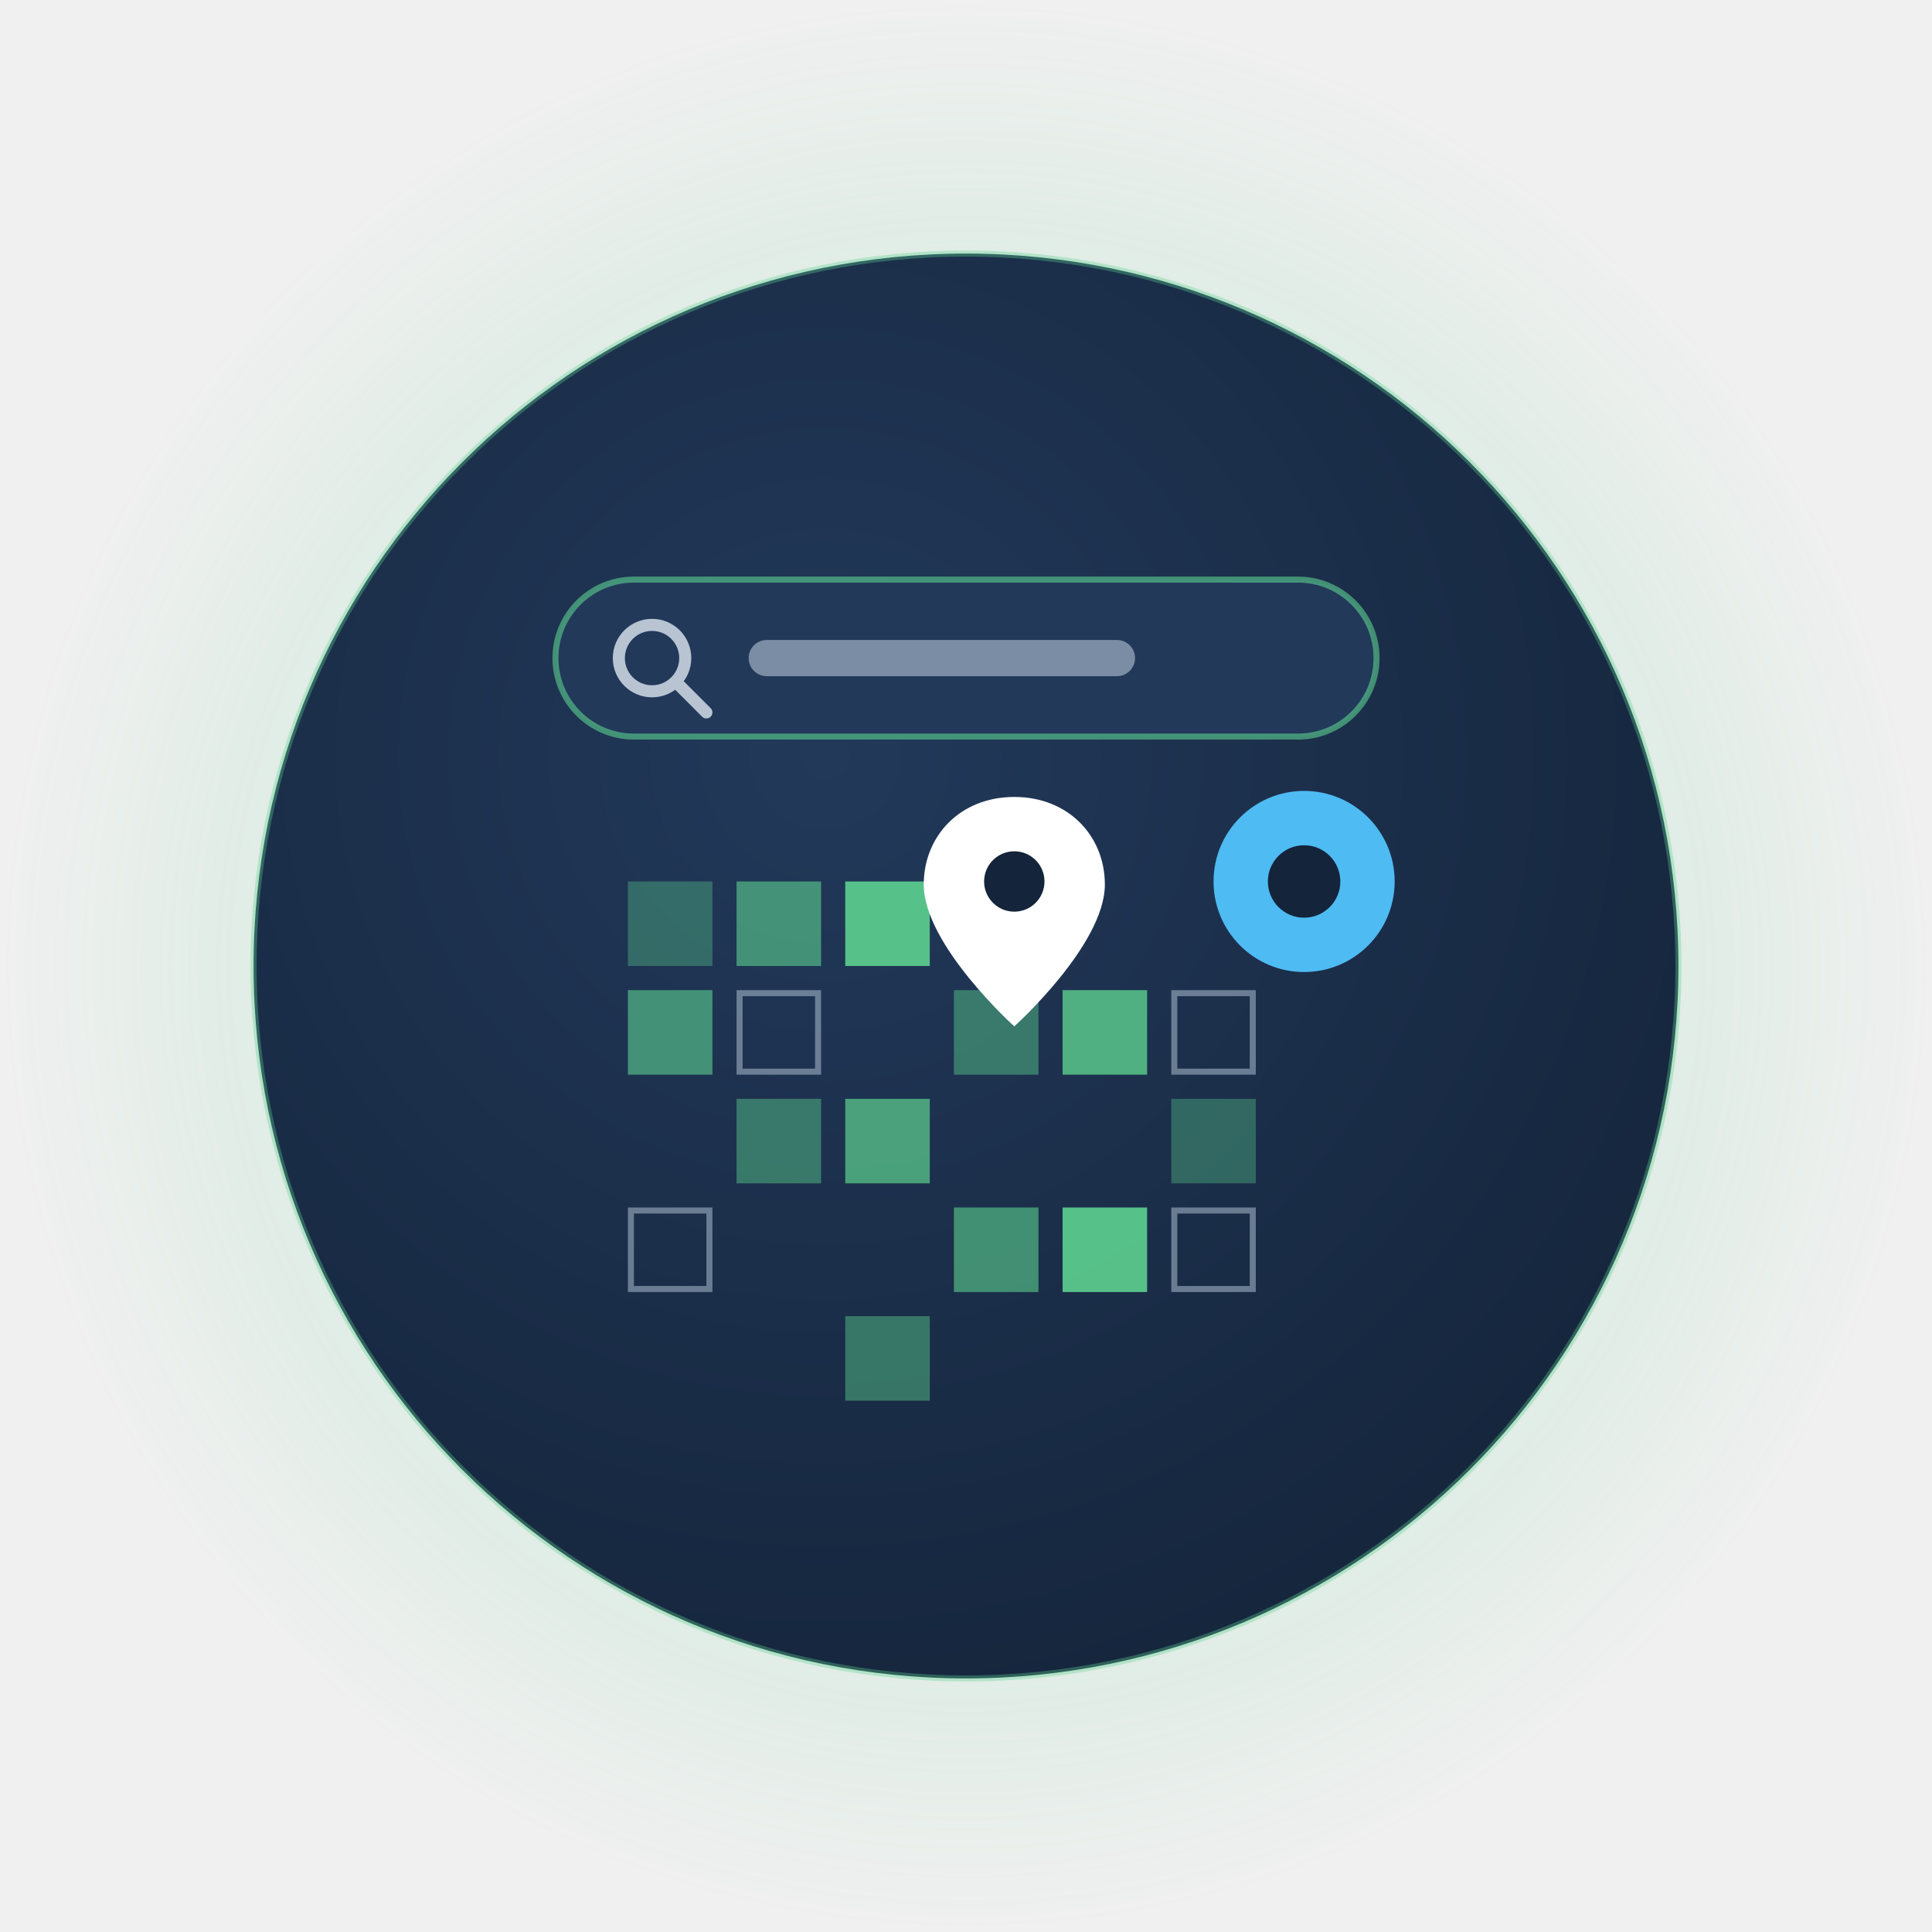
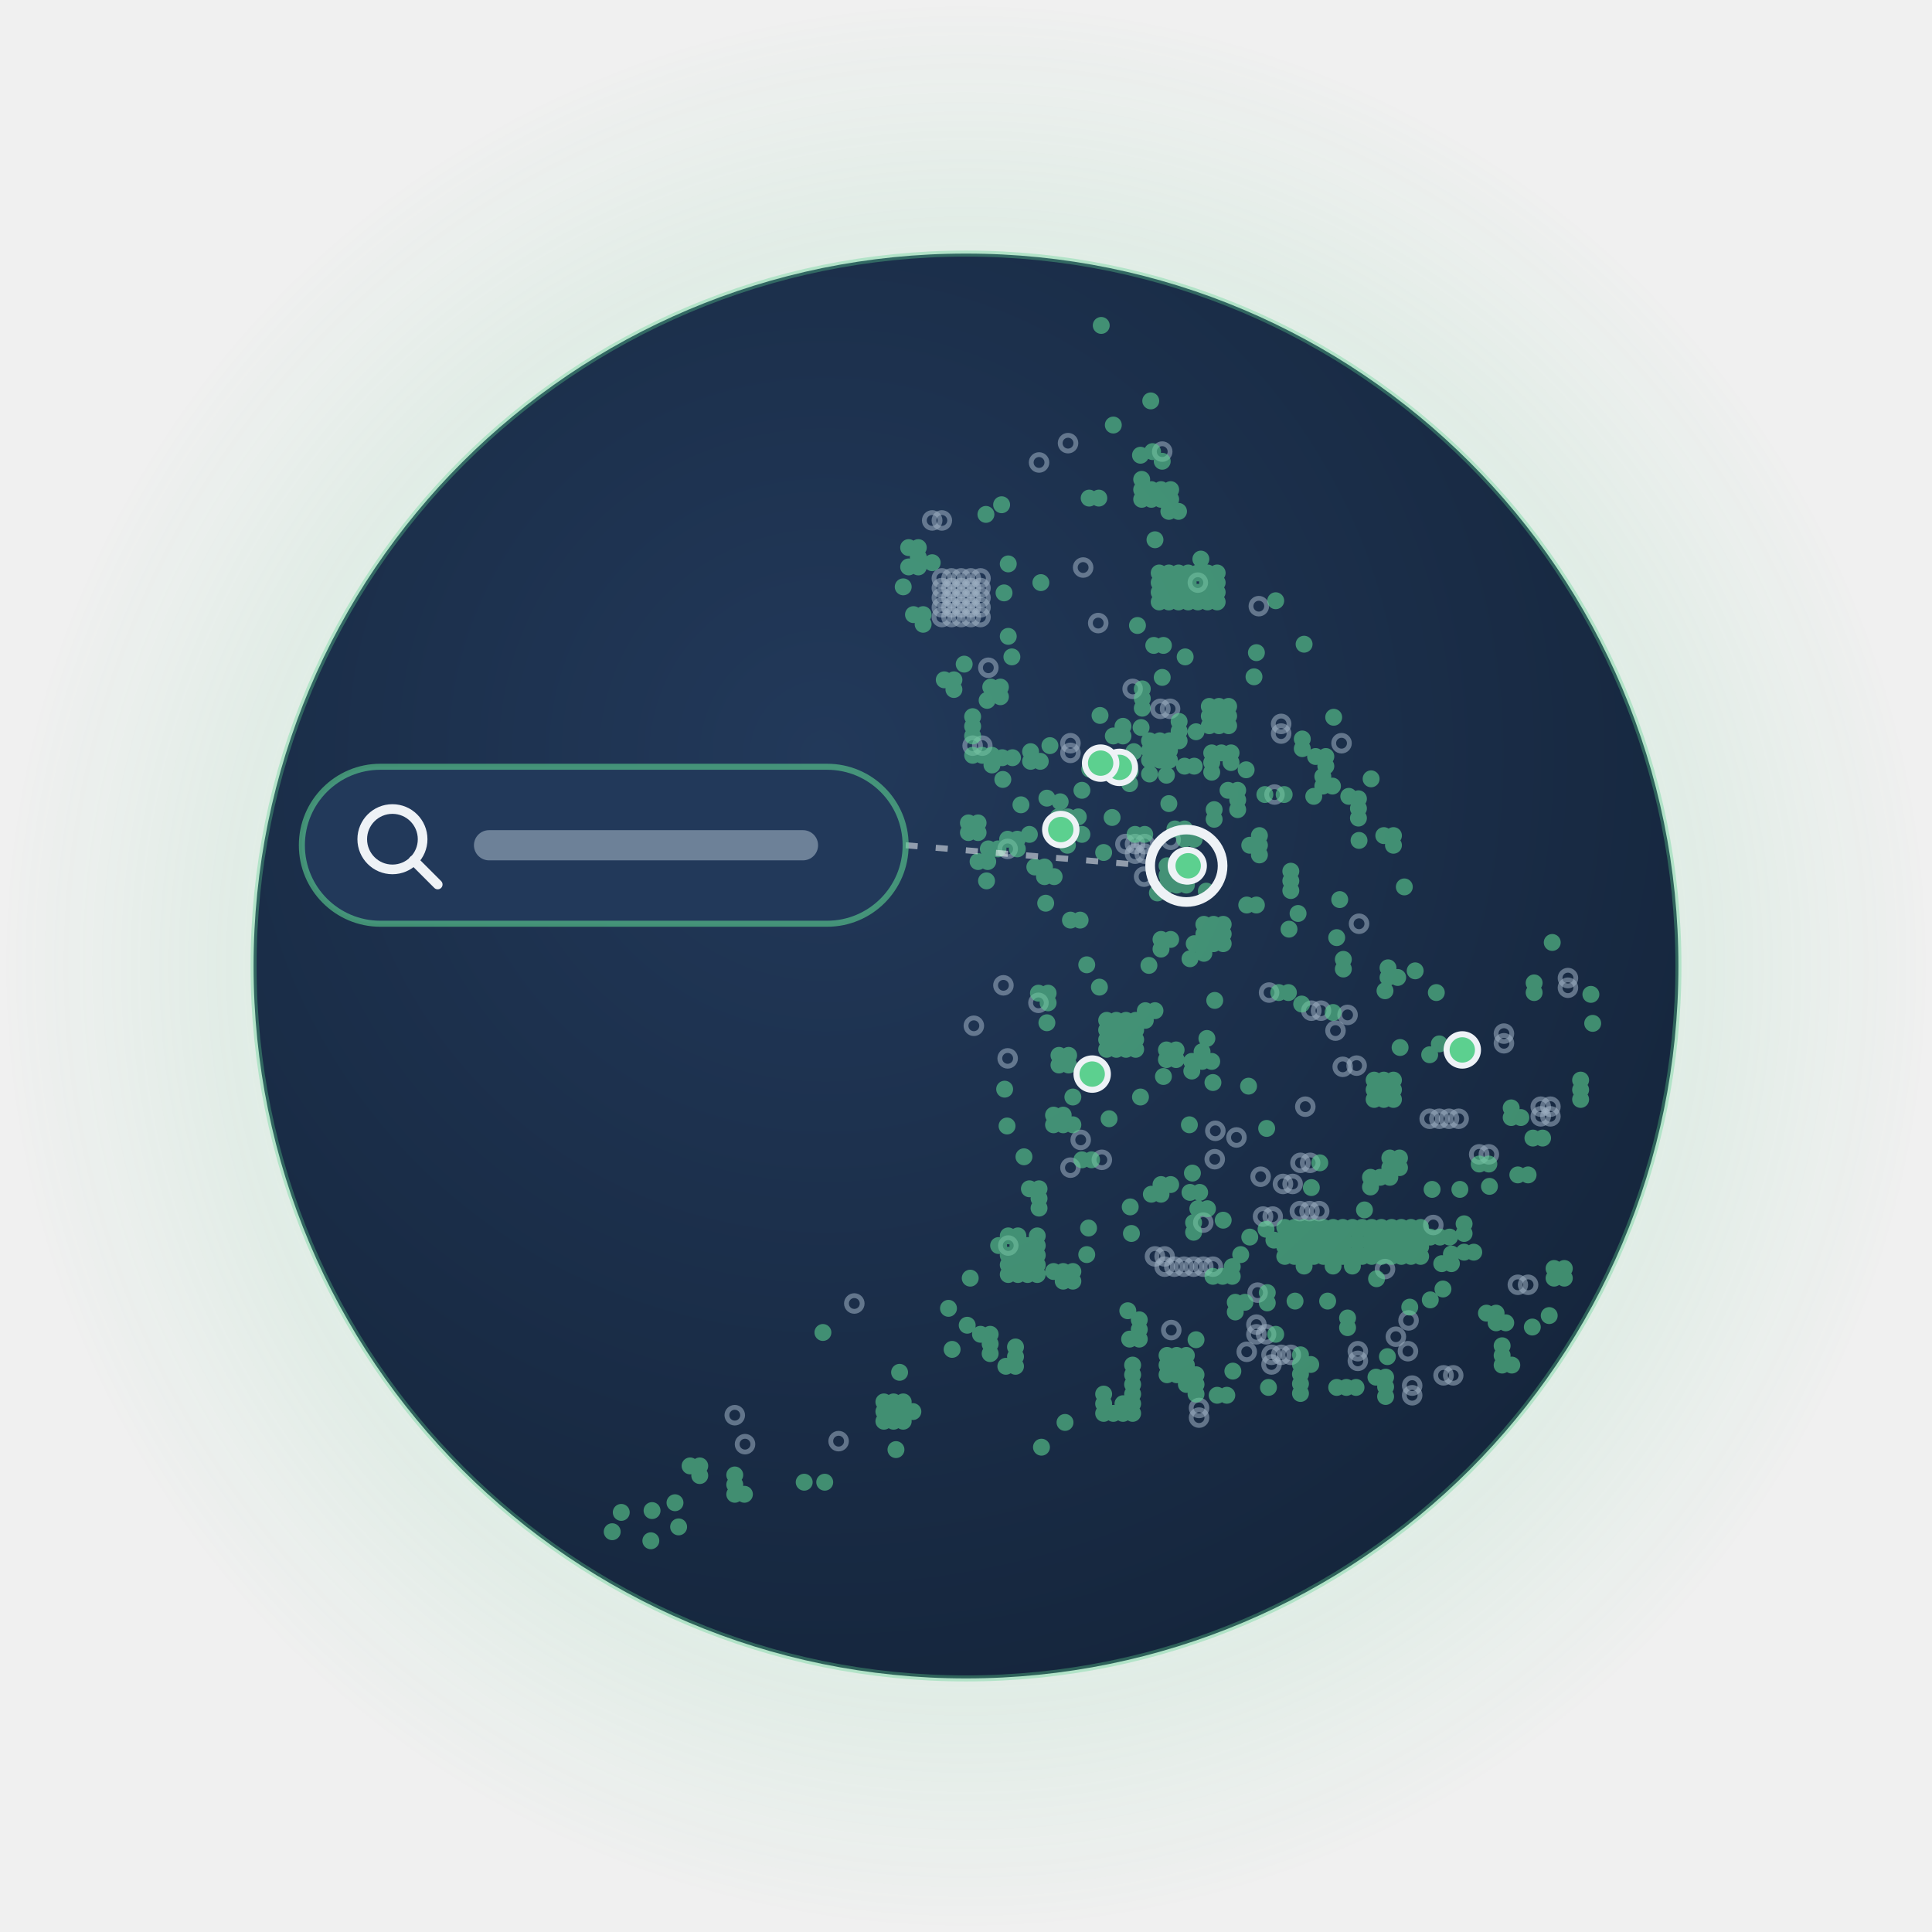
<svg xmlns="http://www.w3.org/2000/svg" viewBox="0 0 320 320" width="320" height="320">
  <defs>
-     <radialGradient id="findareag">
+     <radialGradient id="findyourareag">
      <stop offset="0" stop-color="#5cd08f" stop-opacity=".34" />
      <stop offset=".7" stop-color="#5cd08f" stop-opacity=".12" />
      <stop offset="1" stop-color="#5cd08f" stop-opacity="0" />
    </radialGradient>
-     <radialGradient id="findaread" cx=".4" cy=".35" r=".75">
+     <radialGradient id="findyouraread" cx=".4" cy=".35" r=".75">
      <stop offset="0" stop-color="#22395a" />
      <stop offset="1" stop-color="#14243a" />
    </radialGradient>
  </defs>
-   <circle cx="160" cy="160" r="159" fill="url(#findareag)" />
-   <circle cx="160" cy="160" r="118" fill="url(#findaread)" />
+   <circle cx="160" cy="160" r="159" fill="url(#findyourareag)" />
+   <circle cx="160" cy="160" r="118" fill="url(#findyouraread)" />
  <circle cx="160" cy="160" r="118" fill="none" stroke="#5cd08f" stroke-opacity=".35" />
-   <rect x="92" y="96" width="136" height="26" rx="13" fill="#22395a" stroke="#5cd08f" stroke-opacity=".6" />
-   <circle cx="108" cy="109" r="5.5" fill="none" stroke="#b8c4d2" stroke-width="2" />
-   <path d="m112 113 5 5" stroke="#b8c4d2" stroke-width="2" stroke-linecap="round" />
-   <rect x="124" y="106" width="64" height="6" rx="3" fill="#9fb0c3" opacity=".7" />
-   <g fill="#5cd08f">
-     <rect x="104" y="146" width="14" height="14" opacity=".35" />
-     <rect x="122" y="146" width="14" height="14" opacity=".6" />
-     <rect x="140" y="146" width="14" height="14" opacity=".9" />
-     <rect x="104" y="164" width="14" height="14" opacity=".6" />
-     <rect x="158" y="164" width="14" height="14" opacity=".45" />
-     <rect x="176" y="164" width="14" height="14" opacity=".8" />
-     <rect x="122" y="182" width="14" height="14" opacity=".45" />
-     <rect x="140" y="182" width="14" height="14" opacity=".7" />
-     <rect x="194" y="182" width="14" height="14" opacity=".35" />
-     <rect x="158" y="200" width="14" height="14" opacity=".6" />
-     <rect x="176" y="200" width="14" height="14" opacity=".9" />
-     <rect x="140" y="218" width="14" height="14" opacity=".45" />
+   <g fill="none" stroke="#9fb0c2" stroke-opacity=".55" stroke-width=".8">
+     <circle cx="167" cy="206.3" r="1.3" />
+     <circle cx="208.8" cy="194.9" r="1.3" />
+     <circle cx="189.5" cy="145.2" r="1.3" />
+     <circle cx="237.4" cy="202.9" r="1.3" />
+     <circle cx="216.2" cy="183.3" r="1.3" />
+     <circle cx="214.1" cy="196.1" r="1.3" />
+     <circle cx="201.2" cy="192" r="1.3" />
+     <circle cx="161.1" cy="123.5" r="1.3" />
+     <circle cx="162.7" cy="123.5" r="1.3" />
+     <circle cx="123.4" cy="239.2" r="1.3" />
+     <circle cx="208.1" cy="219.4" r="1.3" />
+     <circle cx="121.7" cy="234.4" r="1.3" />
+     <circle cx="225.1" cy="153" r="1.3" />
+     <circle cx="201.3" cy="187.3" r="1.3" />
+     <circle cx="249.1" cy="171.2" r="1.3" />
+     <circle cx="249.1" cy="172.8" r="1.3" />
+     <circle cx="259.7" cy="162" r="1.3" />
+     <circle cx="259.7" cy="163.6" r="1.3" />
+     <circle cx="204.8" cy="188.4" r="1.3" />
+     <circle cx="224.9" cy="225.4" r="1.3" />
+     <circle cx="177.3" cy="124.7" r="1.3" />
+     <circle cx="177.3" cy="123.1" r="1.3" />
+     <circle cx="251.4" cy="212.8" r="1.3" />
+     <circle cx="253.1" cy="212.8" r="1.3" />
+     <circle cx="240" cy="185.3" r="1.3" />
+     <circle cx="210.6" cy="226" r="1.3" />
+     <circle cx="246.6" cy="191.2" r="1.3" />
+     <circle cx="245" cy="191.2" r="1.3" />
+     <circle cx="182.5" cy="192.1" r="1.3" />
+     <circle cx="231.2" cy="221.4" r="1.3" />
+     <circle cx="138.9" cy="238.7" r="1.3" />
+     <circle cx="199.3" cy="202.5" r="1.3" />
+     <circle cx="233.9" cy="231.1" r="1.3" />
+     <circle cx="233.9" cy="229.5" r="1.3" />
+     <circle cx="186.4" cy="139.8" r="1.3" />
+     <circle cx="188" cy="141.4" r="1.3" />
+     <circle cx="189.6" cy="141.4" r="1.3" />
+     <circle cx="188" cy="139.8" r="1.3" />
+     <circle cx="189.6" cy="139.8" r="1.3" />
+     <circle cx="208.5" cy="100.4" r="1.3" />
+     <circle cx="208.3" cy="214.1" r="1.3" />
+     <circle cx="177.3" cy="193.4" r="1.3" />
+     <circle cx="222.4" cy="176.7" r="1.3" />
+     <circle cx="208.1" cy="221" r="1.3" />
+     <circle cx="192.2" cy="117.4" r="1.3" />
+     <circle cx="193.8" cy="117.4" r="1.3" />
+     <circle cx="240.7" cy="227.8" r="1.3" />
+     <circle cx="239.1" cy="227.8" r="1.3" />
+     <circle cx="236.8" cy="185.3" r="1.3" />
+     <circle cx="224.9" cy="223.8" r="1.3" />
+     <circle cx="210.8" cy="201.5" r="1.3" />
+     <circle cx="222.2" cy="123.1" r="1.3" />
+     <circle cx="221.2" cy="170.7" r="1.3" />
+     <circle cx="172" cy="166.1" r="1.3" />
+     <circle cx="192.9" cy="209.8" r="1.3" />
+     <circle cx="194.5" cy="209.8" r="1.3" />
+     <circle cx="196.1" cy="209.8" r="1.3" />
+     <circle cx="197.7" cy="209.8" r="1.3" />
+     <circle cx="199.3" cy="209.8" r="1.3" />
+     <circle cx="200.9" cy="209.8" r="1.3" />
+     <circle cx="191.3" cy="208.1" r="1.3" />
+     <circle cx="192.9" cy="208.1" r="1.3" />
+     <circle cx="172.1" cy="76.6" r="1.3" />
+     <circle cx="160.8" cy="99" r="1.3" />
+     <circle cx="162.4" cy="99" r="1.3" />
+     <circle cx="160.8" cy="97.4" r="1.3" />
+     <circle cx="160.8" cy="100.6" r="1.3" />
+     <circle cx="159.2" cy="99" r="1.3" />
+     <circle cx="156" cy="102.2" r="1.3" />
+     <circle cx="157.6" cy="102.2" r="1.3" />
+     <circle cx="159.2" cy="102.2" r="1.3" />
+     <circle cx="160.8" cy="102.2" r="1.3" />
+     <circle cx="162.4" cy="102.2" r="1.3" />
+     <circle cx="156" cy="100.6" r="1.3" />
+     <circle cx="157.6" cy="100.6" r="1.3" />
+     <circle cx="159.2" cy="100.6" r="1.3" />
+     <circle cx="162.4" cy="100.6" r="1.3" />
+     <circle cx="156" cy="99" r="1.3" />
+     <circle cx="157.6" cy="99" r="1.3" />
+     <circle cx="156" cy="97.4" r="1.3" />
+     <circle cx="157.6" cy="97.4" r="1.3" />
+     <circle cx="159.2" cy="97.4" r="1.3" />
+     <circle cx="162.4" cy="97.4" r="1.3" />
+     <circle cx="156" cy="95.8" r="1.3" />
+     <circle cx="157.6" cy="95.8" r="1.3" />
+     <circle cx="159.2" cy="95.8" r="1.3" />
+     <circle cx="160.8" cy="95.8" r="1.3" />
+     <circle cx="162.4" cy="95.8" r="1.3" />
+     <circle cx="209.7" cy="221" r="1.3" />
+     <circle cx="241.6" cy="185.3" r="1.3" />
+     <circle cx="166.9" cy="175.3" r="1.3" />
+     <circle cx="217" cy="192.6" r="1.3" />
+     <circle cx="215.4" cy="192.6" r="1.3" />
+     <circle cx="161.3" cy="169.9" r="1.3" />
+     <circle cx="141.5" cy="215.9" r="1.3" />
+     <circle cx="255.2" cy="184.9" r="1.3" />
+     <circle cx="210.6" cy="224.4" r="1.3" />
+     <circle cx="163.7" cy="110.6" r="1.3" />
+     <circle cx="192.5" cy="74.8" r="1.3" />
+     <circle cx="198.6" cy="234.8" r="1.3" />
+     <circle cx="198.6" cy="233.2" r="1.3" />
+     <circle cx="176.9" cy="73.4" r="1.3" />
+     <circle cx="210.2" cy="164.4" r="1.3" />
+     <circle cx="229.4" cy="210.2" r="1.3" />
+     <circle cx="187.6" cy="114.1" r="1.3" />
+     <circle cx="206.5" cy="223.9" r="1.3" />
+     <circle cx="213.8" cy="224.4" r="1.3" />
+     <circle cx="216.9" cy="200.6" r="1.3" />
+     <circle cx="215.3" cy="200.6" r="1.3" />
+     <circle cx="212.2" cy="224.4" r="1.3" />
+     <circle cx="166.9" cy="140.6" r="1.3" />
+     <circle cx="211.1" cy="131.6" r="1.3" />
+     <circle cx="193.9" cy="139.1" r="1.3" />
+     <circle cx="166.2" cy="163.2" r="1.3" />
+     <circle cx="154.4" cy="86.2" r="1.3" />
+     <circle cx="156" cy="86.2" r="1.3" />
+     <circle cx="224.7" cy="176.5" r="1.3" />
+     <circle cx="238.4" cy="185.3" r="1.3" />
+     <circle cx="181.9" cy="103.2" r="1.3" />
+     <circle cx="198.4" cy="96.5" r="1.3" />
+     <circle cx="194" cy="220.3" r="1.3" />
+     <circle cx="179" cy="188.8" r="1.3" />
+     <circle cx="212.5" cy="196.1" r="1.3" />
+     <circle cx="233.3" cy="218.7" r="1.3" />
+     <circle cx="179.4" cy="94" r="1.3" />
+     <circle cx="217.2" cy="167.4" r="1.3" />
+     <circle cx="218.8" cy="167.4" r="1.3" />
+     <circle cx="218.5" cy="200.6" r="1.3" />
+     <circle cx="233.2" cy="223.8" r="1.3" />
+     <circle cx="209.2" cy="201.5" r="1.3" />
+     <circle cx="223.2" cy="168.1" r="1.3" />
+     <circle cx="255.2" cy="183.3" r="1.3" />
+     <circle cx="256.8" cy="183.3" r="1.3" />
+     <circle cx="256.8" cy="184.9" r="1.3" />
+     <circle cx="212.2" cy="121.5" r="1.3" />
+     <circle cx="212.2" cy="119.9" r="1.3" />
  </g>
-   <g fill="none" stroke="#9fb0c3" stroke-opacity=".6">
-     <rect x="122.5" y="164.5" width="13" height="13" />
-     <rect x="194.5" y="164.5" width="13" height="13" />
-     <rect x="104.5" y="200.5" width="13" height="13" />
-     <rect x="194.5" y="200.5" width="13" height="13" />
+   <path stroke="#5cd08f" stroke-opacity=".6" stroke-width="2.8" stroke-linecap="round" d="M246.6 192.8h0M245 192.8h0M198.4 200.2h0M261.8 180.5h0M261.8 182.1h0M200.9 211.4h0M202.5 211.4h0M209.9 215.8h0M172.4 96.5h0M215.4 227.6h0M215.4 229.2h0M247.8 219.1h0M247.8 217.5h0M246.2 217.5h0M190.9 74.8h0M220.9 118.8h0M257.1 156.1h0M197 186.3h0M213.5 153.9h0M193.6 133.1h0M136.3 220.7h0M156.4 112.6h0M174.5 210.6h0M176.1 210.6h0M191.1 106.9h0M202.6 202.1h0M172.1 196.9h0M172.1 198.5h0M172.1 200.1h0M182.4 53.9h0M215.7 122.4h0M221.4 155.3h0M228 211.8h0M191.3 167.4h0M186.5 170.6h0M184.9 170.6h0M183.3 173.8h0M184.9 173.8h0M186.5 173.8h0M188.1 173.8h0M183.3 172.2h0M188.1 172.2h0M183.3 170.6h0M188.1 170.6h0M183.3 169h0M184.9 169h0M186.5 169h0M188.1 169h0M186.5 172.2h0M184.9 172.2h0M172.3 126.1h0M161.1 125.1h0M192.5 76.4h0M173.4 132.2h0M190.6 66.4h0M186 232.5h0M186 234.1h0M184.4 234.1h0M187.8 124.5h0M177.7 210.6h0M177.7 212.2h0M176.1 212.2h0M246.7 196.5h0M250.3 185.1h0M250.3 183.5h0M173.4 169.4h0M160.2 219.5h0M187.2 127.8h0M224.6 229.8h0M167 211.1h0M168.6 211.1h0M170.2 211.1h0M171.8 211.1h0M167 209.5h0M168.6 209.5h0M170.2 209.5h0M171.8 209.5h0M167 207.9h0M168.6 207.9h0M170.2 207.9h0M171.8 207.9h0M168.6 206.3h0M170.2 206.3h0M171.8 206.3h0M192.3 196.2h0M192.3 197.8h0M190.7 197.8h0M180.9 176.3h0M217.2 196.7h0M204.1 211.4h0M204.1 209.8h0M192.3 155.6h0M192.3 157.2h0M190.3 159.9h0M108 250.2h0M229.2 180.5h0M227.6 182.1h0M229.2 182.1h0M230.8 182.1h0M227.6 180.5h0M230.8 180.5h0M227.6 178.9h0M229.2 178.9h0M230.8 178.9h0M182.1 163.5h0M240.1 204.9h0M162 142.7h0M163.3 85.2h0M165.9 83.6h0M174.1 137.4h0M196.2 126.9h0M196.2 139h0M188.4 103.6h0M237.2 197h0M180.8 192.1h0M216 209.7h0M163.4 145.9h0M193.3 146.6h0M194.9 146.6h0M196.5 146.6h0M193.3 145h0M194.9 145h0M196.5 145h0M193.3 143.4h0M194.9 143.4h0M210.1 229.8h0M180 207.8h0M187.6 234.1h0M253.1 194.6h0M225 132.3h0M154.4 93.2h0M221.9 149h0M182 82.5h0M208.6 141.6h0M193.2 173.9h0M193.2 175.5h0M194.8 175.5h0M215 151.3h0M223.2 219.9h0M173.2 149.6h0M215.7 124h0M167.6 108.8h0M166.1 129.1h0M224 209.7h0M107.8 255.2h0M200 200.2h0M200.9 179.3h0M193.9 155.6h0M190.4 128.2h0M200.7 175.8h0M201.1 134.1h0M219.9 215.5h0M256.6 217.9h0M203.9 124.7h0M203.9 126.3h0M197.4 175.8h0M197.4 177.4h0M152.9 101.8h0M152.9 103.4h0M248.8 226.1h0M250.4 226.1h0M191.3 89.4h0M227.1 129h0M197.1 158.8h0M200.7 124.7h0M200.7 126.3h0M200.7 127.9h0M163.6 142.7h0M231.9 173.5h0M226 200.4h0M183.7 185.3h0M148 233.8h0M151.2 233.8h0M146.4 235.4h0M148 235.4h0M149.6 235.4h0M146.4 233.8h0M149.6 233.8h0M146.4 232.2h0M148 232.2h0M149.6 232.2h0M187.2 199.9h0M112.4 252.9h0M197.1 197.5h0M209.9 214.1h0M198.1 227.7h0M198.1 229.3h0M198.1 230.9h0M196.5 229.3h0M255.5 188.5h0M197.8 126.9h0M168.5 140.6h0M168.5 139h0M166.9 139h0M203.4 130.9h0M161.1 120.3h0M161.1 118.7h0M253.8 219.8h0M187.6 227.7h0M187.6 226.1h0M170.5 196.9h0M121.7 245.9h0M121.7 247.5h0M123.3 247.5h0M208.6 138.4h0M223.2 218.3h0M179.2 192.1h0M206.4 127.5h0M201.6 231.1h0M263.5 164.7h0M223.4 131.9h0M214.5 215.5h0M230.2 195h0M228.6 195h0M198.9 92.6h0M197.7 202.5h0M197.7 204.1h0M253.9 188.5h0M211.3 221h0M205 130.9h0M205 132.5h0M205 134.1h0M166.3 98.2h0M207 204.9h0M166.8 186.5h0M180.4 82.5h0M163.5 116h0M161.1 121.9h0M157.1 216.7h0M173 143.6h0M173 145.2h0M174.6 145.2h0M187.1 129.8h0M217.9 125.3h0M217.6 131.9h0M204.6 215.7h0M204.6 217.3h0M186 121.9h0M186 120.3h0M220.7 130.2h0M115.9 242.8h0M115.9 244.4h0M201.1 135.7h0M251.9 185.1h0M171.8 204.7h0M242.5 207.4h0M251.4 194.6h0M209.5 131.6h0M184.4 121.9h0M167 105.4h0M219.1 130.2h0M219.1 128.6h0M189.7 169h0M189.7 167.4h0M234.4 160.8h0M240.4 209.3h0M240.4 207.7h0M220.8 209.7h0M188 138.2h0M189.6 138.2h0M238.4 172.9h0M165.7 115.4h0M136.6 245.5h0M186.8 217.1h0M192.7 178.3h0M192.1 124.3h0M190.4 125.9h0M192.1 125.9h0M193.7 125.9h0M190.4 124.3h0M193.7 124.3h0M190.4 122.7h0M192.1 122.7h0M193.7 122.7h0M192.7 106.9h0M201.2 165.7h0M166.4 180.4h0M227.9 228.1h0M213.8 144.3h0M215.4 230.8h0M162 137.9h0M160.4 137.9h0M224.8 205.7h0M228.8 208.1h0M228.8 206.5h0M228.8 204.9h0M228.8 203.3h0M230.5 208.1h0M232.1 208.1h0M233.7 208.1h0M235.3 208.1h0M230.5 206.5h0M232.1 206.5h0M233.7 206.5h0M235.3 206.5h0M230.5 204.9h0M232.1 204.9h0M233.7 204.9h0M235.3 204.9h0M230.5 203.3h0M232.1 203.3h0M233.7 203.3h0M235.3 203.3h0M236.9 204.9h0M238.5 204.9h0M222.4 208.1h0M224 208.1h0M225.6 208.1h0M227.2 208.1h0M222.4 206.5h0M227.2 206.5h0M222.4 204.9h0M227.2 204.9h0M222.4 203.3h0M224 203.3h0M225.6 203.3h0M227.2 203.3h0M212.8 208.1h0M214.4 208.1h0M216 208.1h0M217.6 208.1h0M219.2 208.1h0M220.8 208.1h0M212.8 206.5h0M214.4 206.5h0M216 206.5h0M217.6 206.5h0M219.2 206.5h0M220.8 206.5h0M212.8 204.9h0M214.4 204.9h0M216 204.9h0M217.6 204.9h0M219.2 204.9h0M220.8 204.9h0M212.8 203.3h0M214.4 203.3h0M216 203.3h0M217.6 203.3h0M219.2 203.3h0M220.8 203.3h0M184.2 135.4h0M121.7 244.3h0M225.1 139.2h0M204.2 227.1h0M263.8 169.5h0M218.6 192.6h0M248.8 224.5h0M230.8 140h0M199.9 172h0M211 205.4h0M239 213.5h0M241.8 197h0M180.3 203.4h0M207.7 112.1h0M176.1 186.3h0M174.5 186.3h0M174.5 184.7h0M176.1 184.7h0M176.9 135.3h0M176.8 140h0M178.6 135.3h0M175.3 135.3h0M199.8 147.6h0M257.4 210.1h0M237.9 164.4h0M209.7 203.6h0M152.1 93.9h0M152.1 92.3h0M152.1 90.7h0M150.5 90.7h0M191.7 147.9h0M194.6 137.3h0M189.2 114.1h0M189.2 115.7h0M189.2 117.3h0M236.8 174.7h0M209.8 186.9h0M165.7 113.8h0M164.1 113.8h0M188.9 75.4h0M164 221h0M164 222.6h0M164 224.2h0M208.1 149.9h0M189.1 79.4h0M192.3 81.1h0M192.3 82.7h0M190.7 81.1h0M189.1 81.1h0M190.7 82.7h0M189.1 82.7h0M177.3 152.4h0M229.5 228.1h0M229.5 229.7h0M229.5 231.3h0M114.3 242.8h0M248.8 222.9h0M193.6 84.7h0M206.8 179.9h0M171.4 143.6h0M254.1 164.4h0M254.1 162.8h0M201 154.7h0M199.4 156.3h0M201 156.3h0M202.6 156.3h0M199.4 154.7h0M202.6 154.7h0M199.4 153.1h0M201 153.1h0M202.6 153.1h0M206.2 215.7h0M189 120.5h0M198.7 197.5h0M197.5 194.3h0M167 93.4h0M101.4 253.7h0M220.8 167.7h0M208.1 108.1h0M133.2 245.5h0M182.8 234.1h0M165.4 206.3h0M172.5 239.7h0M188.7 221.8h0M188.7 220.2h0M188.7 218.6h0M203.2 231.1h0M167.7 125.5h0M215.4 224.4h0M215.4 226h0M217.1 226h0M175.6 132.8h0M158 112.6h0M158 114.2h0M199.4 157.9h0M205.5 207.8h0M257.4 211.7h0M187.6 232.5h0M187.6 230.9h0M187.6 229.3h0M192.5 112.2h0M179.2 130.9h0M238.8 209.3h0M169.6 191.6h0M184.4 70.4h0M196.2 137.3h0M199.1 175.8h0M199.1 174.2h0M165.3 140.6h0M163.7 140.6h0M211.8 164.4h0M213.4 164.4h0M227 195h0M227 196.6h0M187.1 221.8h0M219.6 125.3h0M219.6 126.9h0M170.7 126.1h0M170.7 124.5h0M216 106.7h0M212.7 131.6h0M167 204.7h0M168.6 204.7h0M162 136.3h0M160.4 136.3h0M202.3 124.7h0M151.3 101.8h0M249.4 219.1h0M244.1 207.4h0M223 229.8h0M221.4 229.8h0M261.8 178.9h0M232.6 146.9h0M182.2 118.5h0M162.4 221h0M193.3 227.7h0M194.9 227.7h0M196.5 227.7h0M193.3 226.1h0M194.9 226.1h0M196.5 226.1h0M193.3 224.5h0M194.9 224.5h0M196.5 224.5h0M242.5 204.3h0M242.5 202.7h0M222.5 158.9h0M222.5 160.5h0M166 125.5h0M180 159.8h0M231.8 191.8h0M231.8 193.4h0M230.2 193.4h0M230.2 191.8h0M206.5 149.9h0M102.9 250.5h0M179.2 138.2h0M178.9 152.4h0M188.9 181.7h0M195.2 84.7h0M229.9 160.3h0M187.4 204.3h0M198.1 121.2h0M157.7 223.5h0M192 99.7h0M193.6 99.7h0M195.2 99.7h0M196.8 99.7h0M198.4 99.7h0M200 99.7h0M201.6 99.7h0M192 98.1h0M193.6 98.1h0M195.2 98.1h0M200 98.1h0M201.6 98.1h0M192 96.5h0M193.6 96.5h0M195.2 96.5h0M200 96.5h0M201.6 96.5h0M192 94.9h0M193.6 94.9h0M195.2 94.9h0M196.8 94.9h0M198.4 94.9h0M200 94.9h0M201.6 94.9h0M198.4 98.1h0M196.8 98.1h0M196.8 96.5h0M148.4 240.1h0M173.6 166.1h0M173.6 164.5h0M172 164.5h0M225 133.9h0M225 135.5h0M259.1 211.7h0M259.1 210.1h0M230.8 138.4h0M229.2 138.4h0M196.3 108.8h0M149 227.3h0M182.8 141.2h0M180.5 127.4h0M233.5 216.5h0M197.8 156.3h0M111.8 248.9h0M193.9 81.1h0M193.9 82.7h0M229.8 224.7h0M194.8 173.9h0M197.8 139h0M159.7 110h0M177.7 186.3h0M213.8 145.9h0M213.8 147.5h0M193.2 128.4h0M229.9 161.9h0M231.5 161.9h0M170.5 138.2h0M162.7 125.1h0M164.3 125.1h0M164.3 126.7h0M208.6 140h0M207 140h0M160.7 211.7h0M195.3 122.7h0M195.3 121.1h0M195.3 119.5h0M173.9 123.5h0M211.3 99.5h0M149.6 97.2h0M169.1 133.3h0M182.8 232.5h0M182.8 230.9h0M198.1 221.9h0M176.4 235.6h0M229.4 164.1h0M193.9 196.2h0M215.6 166.3h0M177.7 181.7h0M150.5 93.9h0M175.4 176.4h0M177 176.4h0M175.4 174.8h0M177 174.8h0M236.9 215.3h0M168.2 226.3h0M168.2 224.7h0M168.2 223.1h0M166.6 226.3h0M201.9 118.6h0M200.3 120.2h0M201.9 120.2h0M203.5 120.2h0M200.3 118.6h0M203.5 118.6h0M200.3 117h0M201.9 117h0M203.5 117h0" />
+   <g fill="#5cd08f" stroke="#eef2f6" stroke-width="1">
+     <circle cx="180.9" cy="177.9" r="2.6" />
+     <circle cx="196.5" cy="143.4" r="2.6" />
+     <circle cx="196.8" cy="143.4" r="2.6" />
+     <circle cx="185.4" cy="127.1" r="2.6" />
+     <circle cx="182.3" cy="126.4" r="2.6" />
+     <circle cx="175.7" cy="137.4" r="2.6" />
+     <circle cx="242.2" cy="173.9" r="2.6" />
  </g>
-   <circle cx="216" cy="146" r="15" fill="#4ebbf3" />
-   <circle cx="216" cy="146" r="6" fill="#14243a" />
-   <path d="M168 132c-9 0-15 6.5-15 14.5 0 10 15 23.5 15 23.5s15-13.5 15-23.5c0-8-6-14.5-15-14.5Z" fill="#ffffff" />
-   <circle cx="168" cy="146" r="5" fill="#14243a" />
+   <path d="M150 140L190.5 143.4" stroke="#eef2f6" stroke-opacity=".55" stroke-dasharray="2 3" />
+   <circle cx="196.5" cy="143.4" r="6" fill="none" stroke="#eef2f6" stroke-width="1.6" />
+   <rect x="50" y="127" width="100" height="26" rx="13" fill="#22395a" stroke="#5cd08f" stroke-opacity=".6" />
+   <circle cx="65" cy="139" r="5" fill="none" stroke="#eef2f6" stroke-width="1.6" />
+   <path d="M68.5 142.5l4 4" stroke="#eef2f6" stroke-width="1.6" stroke-linecap="round" />
+   <path d="M81 140h52" stroke="#9fb0c2" stroke-opacity=".6" stroke-width="5" stroke-linecap="round" />
</svg>
